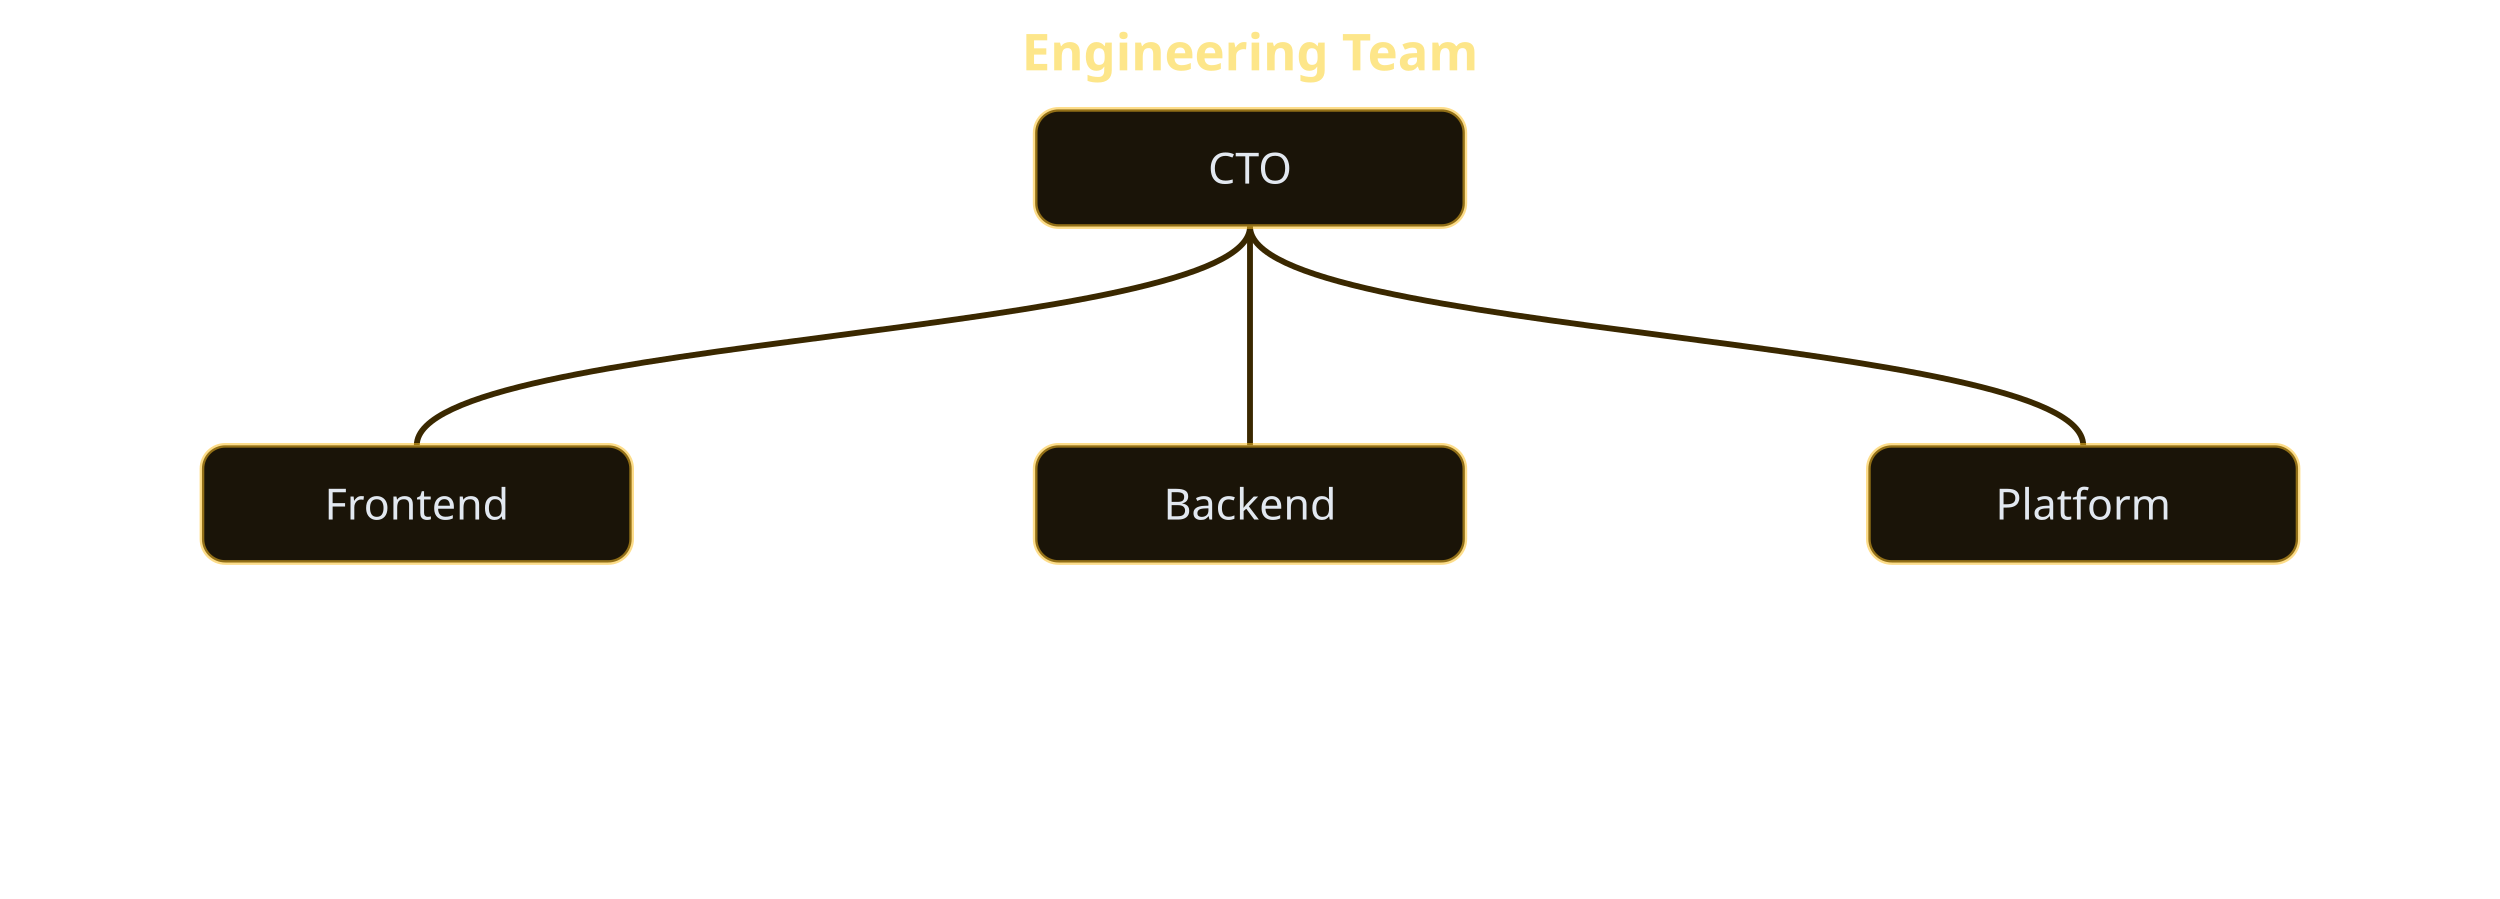
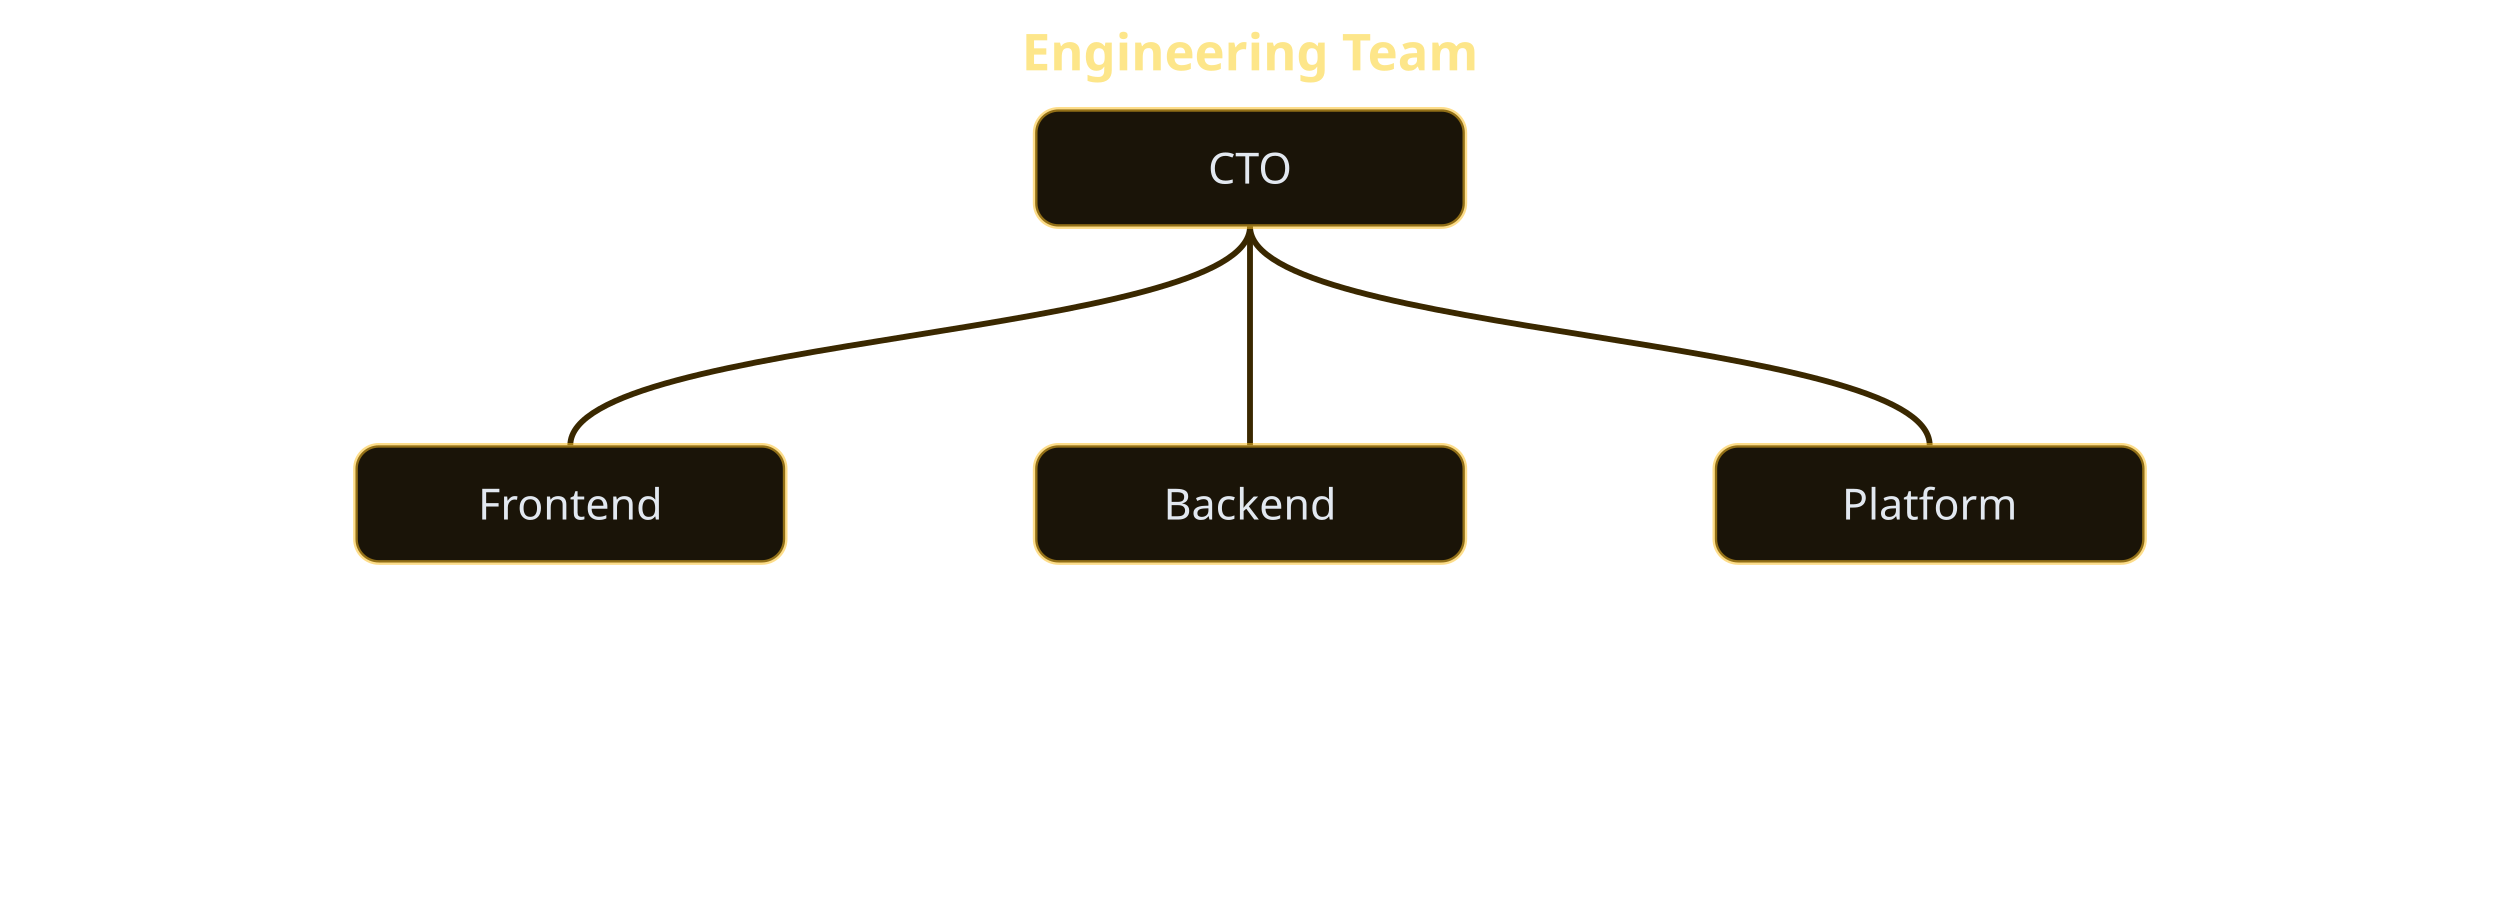
<svg xmlns="http://www.w3.org/2000/svg" viewBox="0 0 640 230" style="width:100%;height:auto;background:#14100a;border-radius:8px">
  <text x="320.0" y="18" text-anchor="middle" font-size="13" fill="#fde68a" font-family="system-ui,sans-serif" font-weight="600">Engineering Team</text>
-   <path d="M320.0,58.0 C320.0,86.0 106.7,86.0 106.7,114.0" fill="none" stroke="#3a2800" stroke-width="1.5" />
+   <path d="M320.0,58.0 C320.0,86.0 146.0,86.0 146.0,114.0" fill="none" stroke="#3a2800" stroke-width="1.5" />
  <path d="M320.0,58.0 C320.0,86.0 320.0,86.0 320.0,114.0" fill="none" stroke="#3a2800" stroke-width="1.5" />
-   <path d="M320.0,58.0 C320.0,86.0 533.3,86.0 533.3,114.0" fill="none" stroke="#3a2800" stroke-width="1.5" />
+   <path d="M320.0,58.0 C320.0,86.0 494.0,86.0 494.0,114.0" fill="none" stroke="#3a2800" stroke-width="1.5" />
  <rect x="265.0" y="28.0" width="110" height="30" rx="6" fill="#1a1408" stroke="#fbbf2488" stroke-width="1.2" />
  <text x="320.0" y="47.0" text-anchor="middle" font-size="11" fill="#e2e8f0" font-family="system-ui,sans-serif">CTO</text>
-   <rect x="51.7" y="114.0" width="110" height="30" rx="6" fill="#1a1408" stroke="#fbbf2488" stroke-width="1.2" />
-   <text x="106.7" y="133.0" text-anchor="middle" font-size="11" fill="#e2e8f0" font-family="system-ui,sans-serif">Frontend</text>
+   <rect x="91.0" y="114.0" width="110" height="30" rx="6" fill="#1a1408" stroke="#fbbf2488" stroke-width="1.2" />
+   <text x="146.0" y="133.0" text-anchor="middle" font-size="11" fill="#e2e8f0" font-family="system-ui,sans-serif">Frontend</text>
  <rect x="265.0" y="114.0" width="110" height="30" rx="6" fill="#1a1408" stroke="#fbbf2488" stroke-width="1.2" />
  <text x="320.0" y="133.0" text-anchor="middle" font-size="11" fill="#e2e8f0" font-family="system-ui,sans-serif">Backend</text>
-   <rect x="478.3" y="114.0" width="110" height="30" rx="6" fill="#1a1408" stroke="#fbbf2488" stroke-width="1.2" />
-   <text x="533.3" y="133.0" text-anchor="middle" font-size="11" fill="#e2e8f0" font-family="system-ui,sans-serif">Platform</text>
+   <rect x="439.0" y="114.0" width="110" height="30" rx="6" fill="#1a1408" stroke="#fbbf2488" stroke-width="1.2" />
+   <text x="494.0" y="133.0" text-anchor="middle" font-size="11" fill="#e2e8f0" font-family="system-ui,sans-serif">Platform</text>
</svg>
